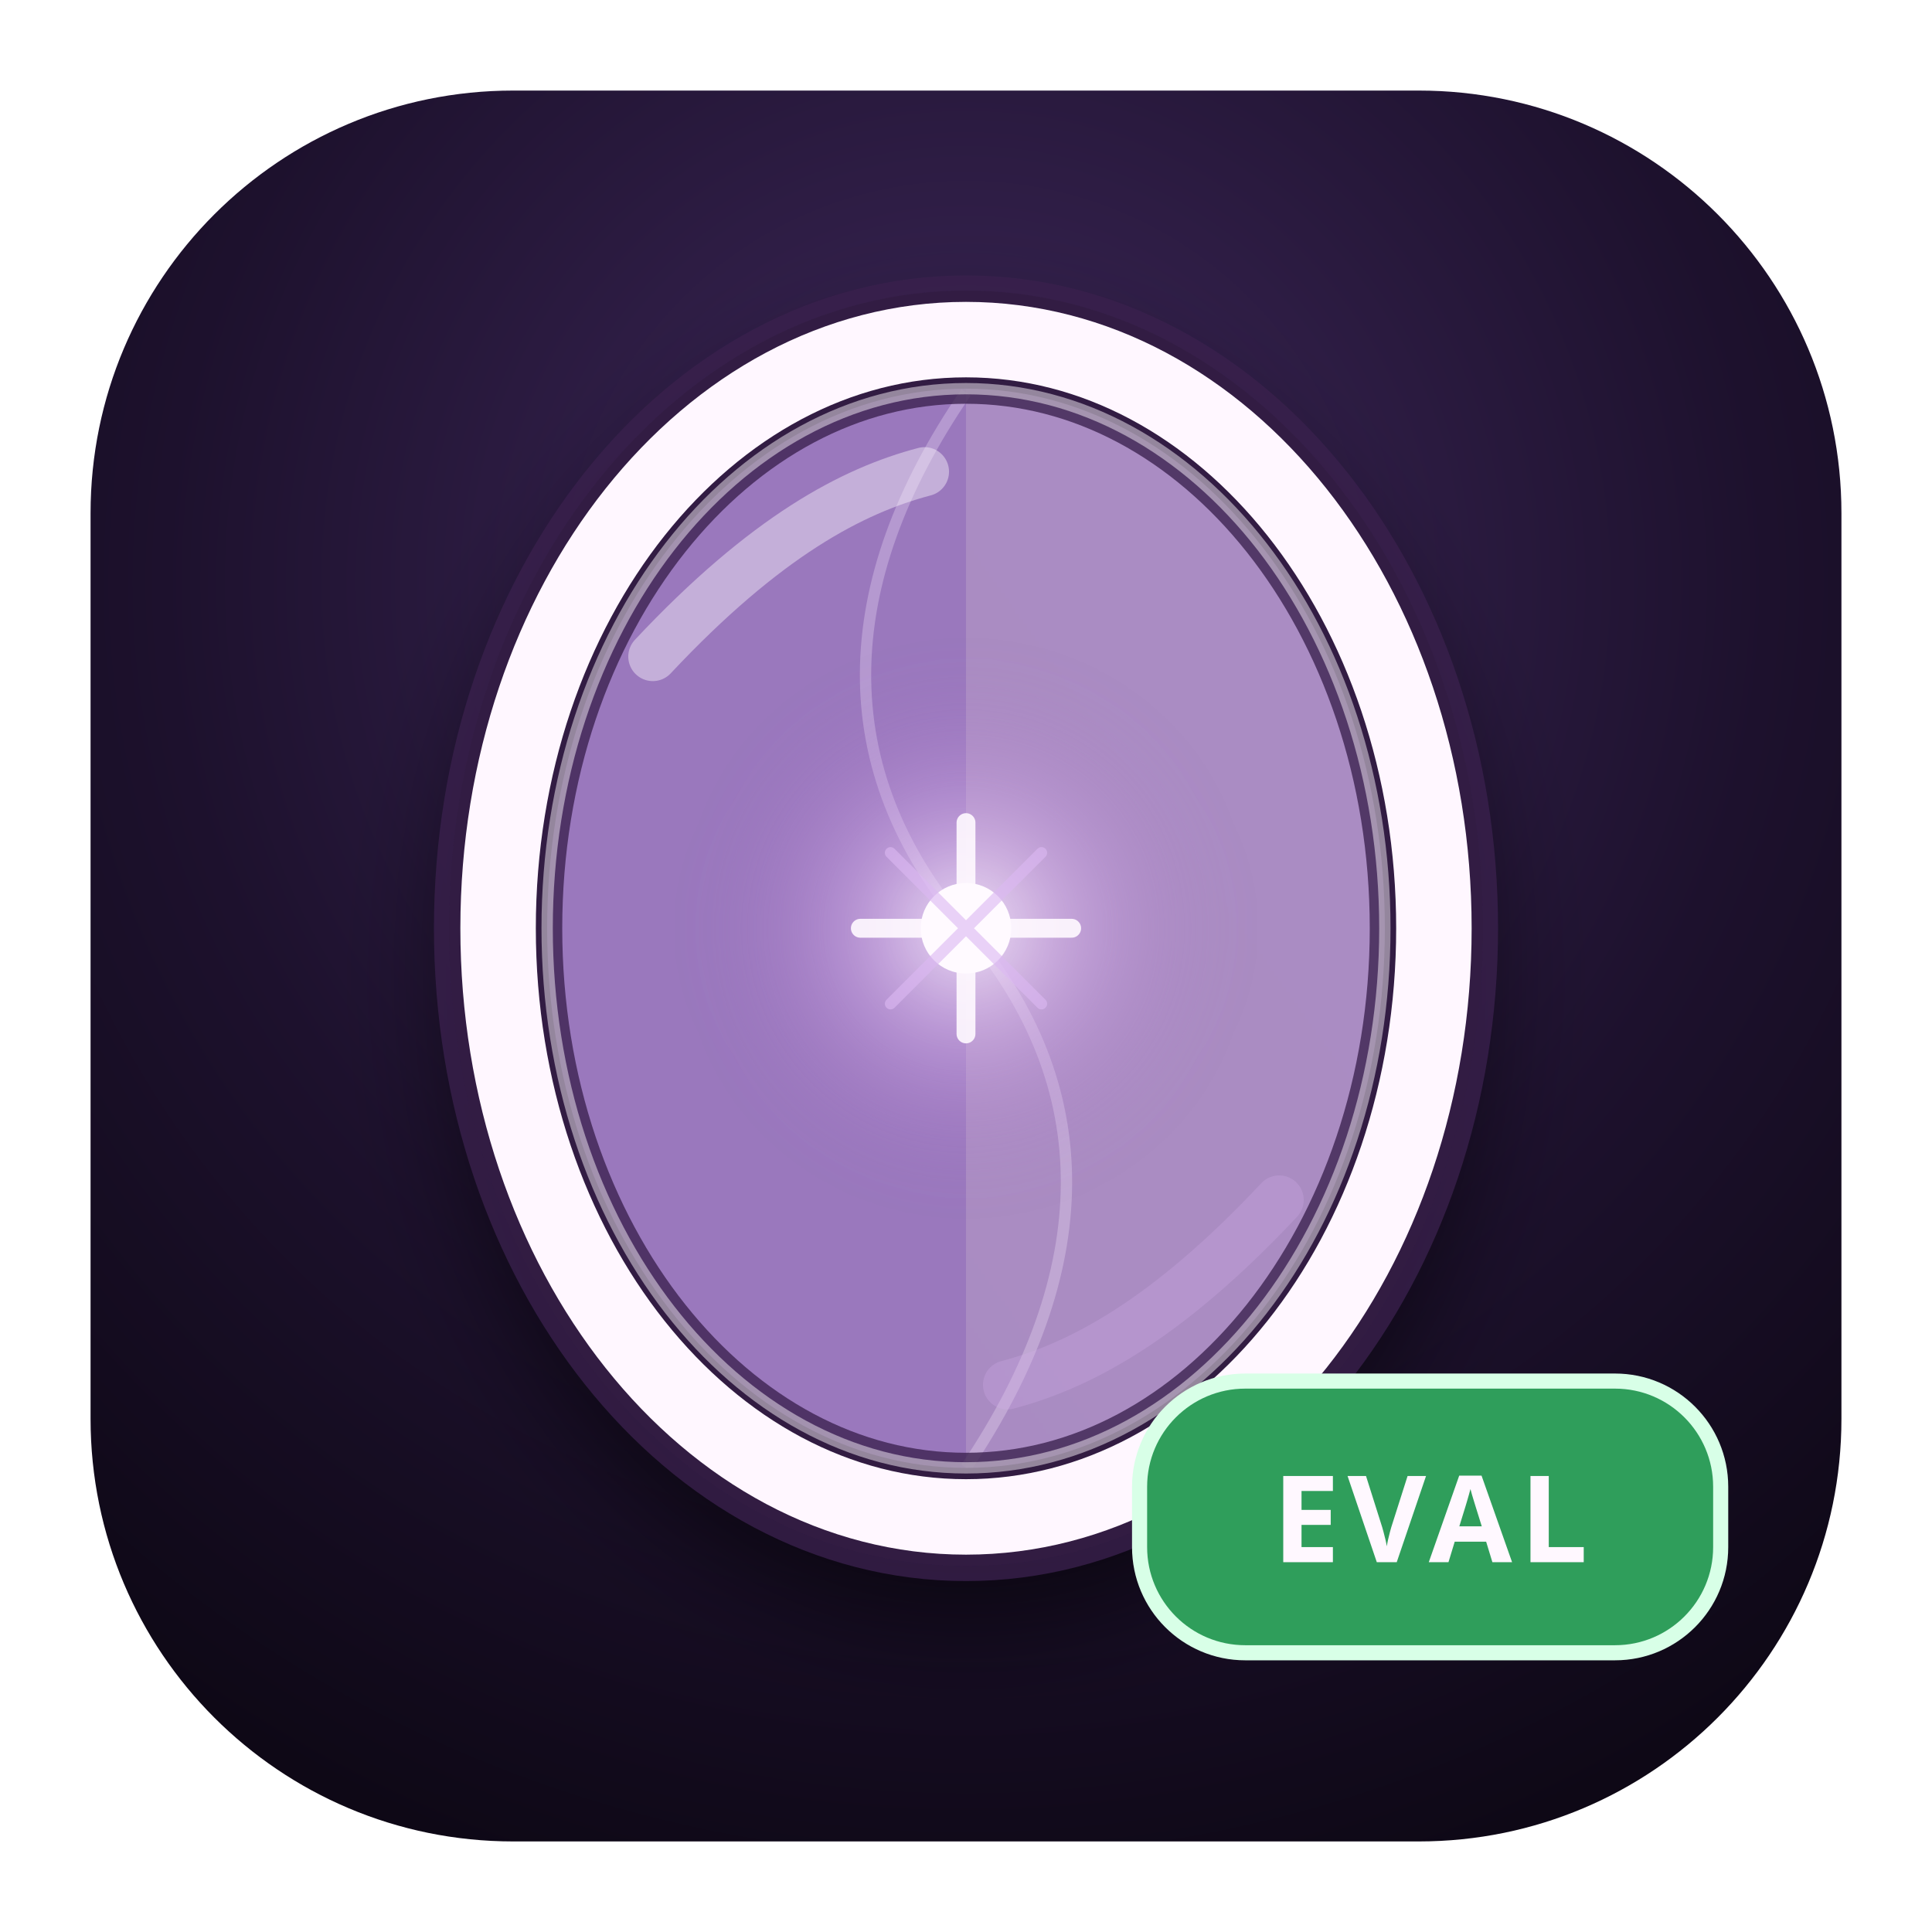
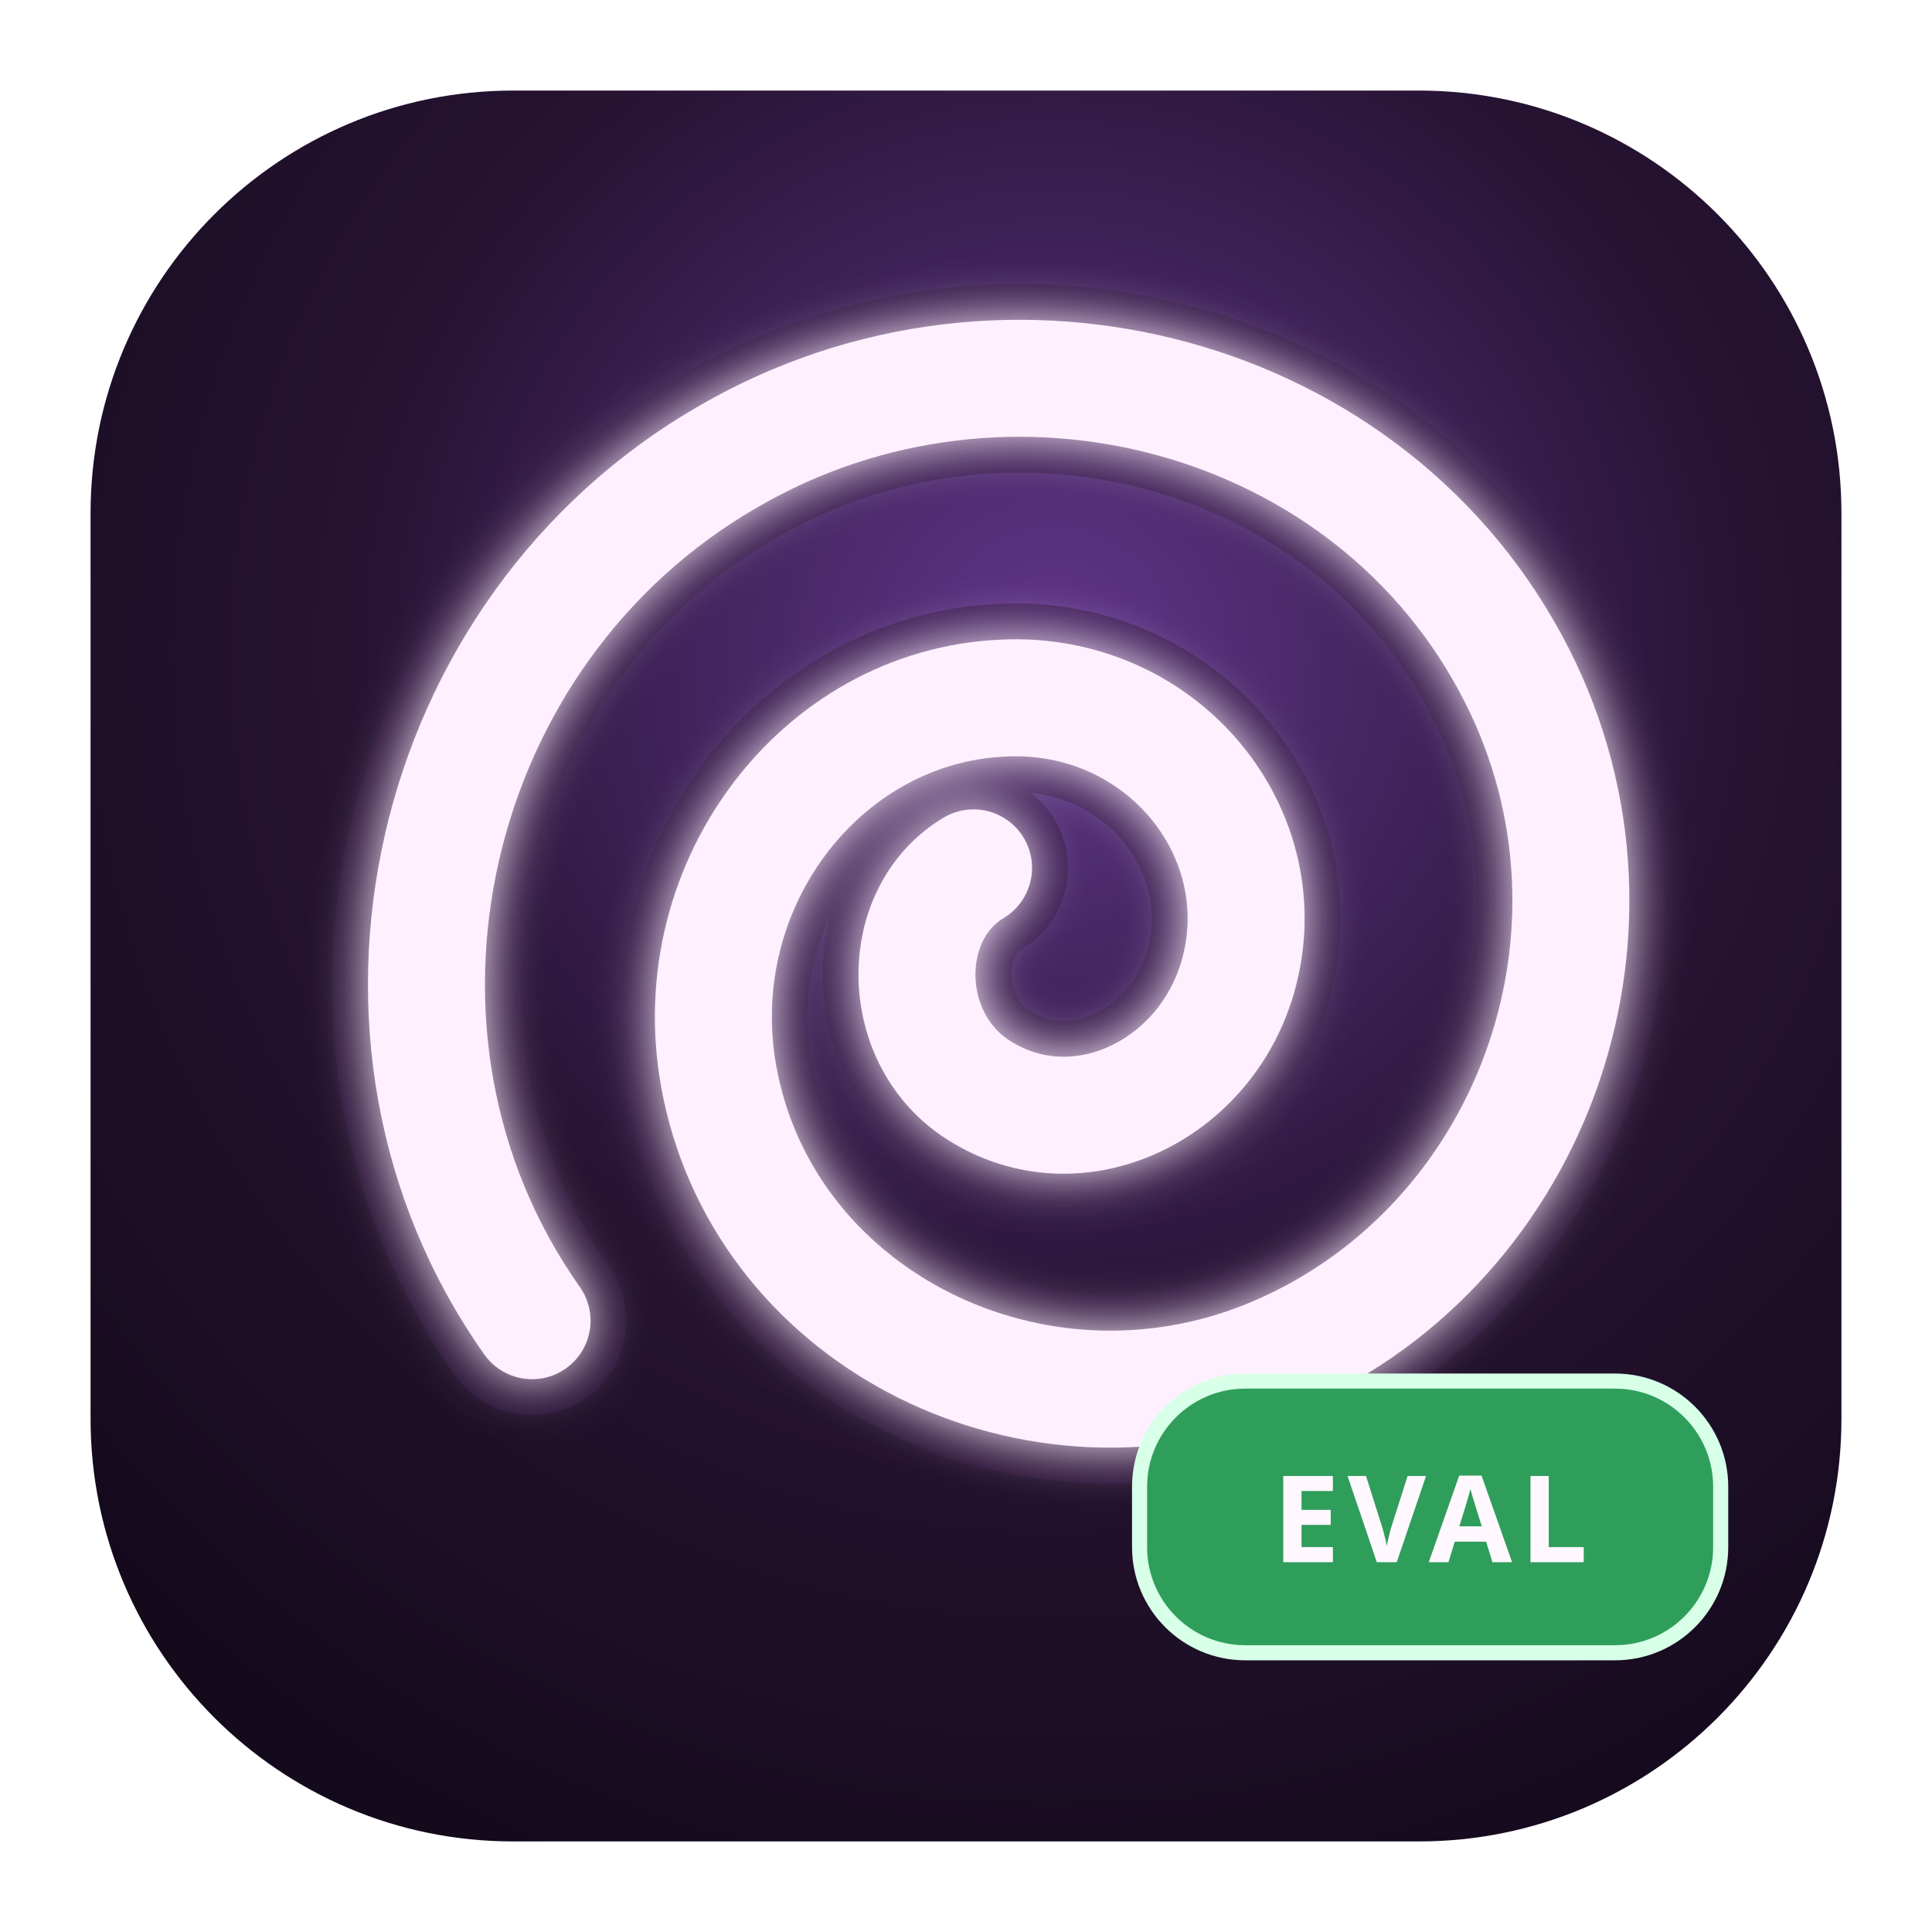
<svg xmlns="http://www.w3.org/2000/svg" width="512" height="512" viewBox="0 0 512 512" role="img" aria-labelledby="title desc">
  <defs>
-     <radialGradient id="background" cx="50%" cy="28%" r="82%">
-       <stop offset="0" stop-color="#3e285b" />
-       <stop offset="0.56" stop-color="#1d112d" />
-       <stop offset="1" stop-color="#0c0713" />
+     <radialGradient id="bg" cx="55%" cy="32%" r="84%">
+       <stop offset="0" stop-color="#61358a" />
+       <stop offset="0.48" stop-color="#261332" />
+       <stop offset="1" stop-color="#100817" />
    </radialGradient>
-     <linearGradient id="frame" x1="130" y1="100" x2="382" y2="404">
-       <stop offset="0" stop-color="#fff7ff" />
-       <stop offset="0.24" stop-color="#dcb8f2" />
-       <stop offset="0.62" stop-color="#8b55b7" />
-       <stop offset="1" stop-color="#5a327d" />
+     <linearGradient id="spiral" x1="116" y1="112" x2="394" y2="402">
+       <stop offset="0" stop-color="#fff0ff" />
+       <stop offset="0.5" stop-color="#d49af5" />
+       <stop offset="1" stop-color="#8752bd" />
    </linearGradient>
-     <linearGradient id="leftGlass" x1="130" y1="120" x2="266" y2="370">
-       <stop offset="0" stop-color="#9a78bd" />
-       <stop offset="0.55" stop-color="#452c62" />
-       <stop offset="1" stop-color="#1c122b" />
-     </linearGradient>
-     <linearGradient id="rightGlass" x1="382" y1="120" x2="246" y2="370">
-       <stop offset="0" stop-color="#f0ddfa" />
-       <stop offset="0.45" stop-color="#7c579e" />
-       <stop offset="1" stop-color="#271735" />
-     </linearGradient>
-     <radialGradient id="innerLight" cx="50%" cy="50%" r="50%">
-       <stop offset="0" stop-color="#fffaff" stop-opacity="0.92" />
-       <stop offset="0.35" stop-color="#e6c4f6" stop-opacity="0.52" />
-       <stop offset="1" stop-color="#a66dca" stop-opacity="0" />
-     </radialGradient>
-     <clipPath id="glassClip">
-       <ellipse cx="256" cy="246" rx="111" ry="143" />
-     </clipPath>
-     <filter id="softGlow" x="-60%" y="-60%" width="220%" height="220%">
-       <feGaussianBlur stdDeviation="8" />
-     </filter>
-     <filter id="frameShadow" x="-30%" y="-25%" width="160%" height="170%">
-       <feDropShadow dx="0" dy="14" stdDeviation="14" flood-color="#050208" flood-opacity="0.62" />
+     <filter id="glow" x="-40%" y="-40%" width="180%" height="180%">
+       <feGaussianBlur stdDeviation="7" result="b" />
+       <feMerge>
+         <feMergeNode in="b" />
+         <feMergeNode in="SourceGraphic" />
+       </feMerge>
    </filter>
  </defs>
-   <rect x="24" y="24" width="464" height="464" rx="112" fill="url(#background)" />
-   <ellipse cx="256" cy="246" rx="137" ry="169" fill="#120a1c" opacity="0.9" filter="url(#frameShadow)" />
-   <g clip-path="url(#glassClip)">
-     <rect x="145" y="103" width="111" height="286" fill="url(#leftGlass)" />
-     <rect x="256" y="103" width="111" height="286" fill="url(#rightGlass)" />
-     <path d="M256 104 C221 155 220 204 256 246 C292 288 291 337 256 389" fill="none" stroke="#f4e6fb" stroke-width="3" stroke-opacity="0.3" />
-     <path d="M173 174 C203 142 226 130 245 125" fill="none" stroke="#fffaff" stroke-width="13" stroke-linecap="round" stroke-opacity="0.42" />
-     <path d="M339 318 C309 350 286 362 267 367" fill="none" stroke="#d5afea" stroke-width="13" stroke-linecap="round" stroke-opacity="0.26" />
-     <circle cx="256" cy="246" r="66" fill="url(#innerLight)" filter="url(#softGlow)" />
-   </g>
-   <ellipse cx="256" cy="246" rx="124" ry="156" fill="none" stroke="#3a204d" stroke-width="34" opacity="0.78" />
-   <ellipse cx="256" cy="246" rx="124" ry="156" fill="none" stroke="url(#frame)" stroke-width="20" />
-   <ellipse cx="256" cy="246" rx="111" ry="143" fill="none" stroke="#fff8ff" stroke-width="3" stroke-opacity="0.48" />
-   <circle cx="256" cy="246" r="12" fill="#fffaff" />
-   <path d="M256 218 V274 M228 246 H284" stroke="#fffaff" stroke-width="5" stroke-linecap="round" opacity="0.9" />
-   <path d="M236 226 L276 266 M276 226 L236 266" stroke="#dcb8f2" stroke-width="3" stroke-linecap="round" opacity="0.62" />
+   <rect x="24" y="24" width="464" height="464" rx="112" fill="url(#bg)" />
+   <path d="M141 350c-53-75-28-183 52-229 74-43 171-17 209 58 35 69 3 153-66 181-62 25-132-10-145-72-11-52 26-101 75-103 42-2 73 36 62 74-9 31-44 47-70 29-20-14-20-46 0-58" fill="none" stroke="#321641" stroke-width="50" stroke-linecap="round" stroke-linejoin="round" opacity=".58" />
+   <path d="M141 350c-53-75-28-183 52-229 74-43 171-17 209 58 35 69 3 153-66 181-62 25-132-10-145-72-11-52 26-101 75-103 42-2 73 36 62 74-9 31-44 47-70 29-20-14-20-46 0-58" fill="none" stroke="url(#spiral)" stroke-width="31" stroke-linecap="round" stroke-linejoin="round" filter="url(#glow)" />
+   <circle cx="258" cy="230" r="13" fill="#fff0ff" />
  <rect x="302" y="366" width="154" height="72" rx="28" fill="#2f9e5b" stroke="#d8ffe7" stroke-width="4" />
  <text x="379" y="414" text-anchor="middle" font-family="ui-sans-serif,system-ui,sans-serif" font-size="32" font-weight="800" letter-spacing="2" fill="#fff8ff">EVAL</text>
</svg>
